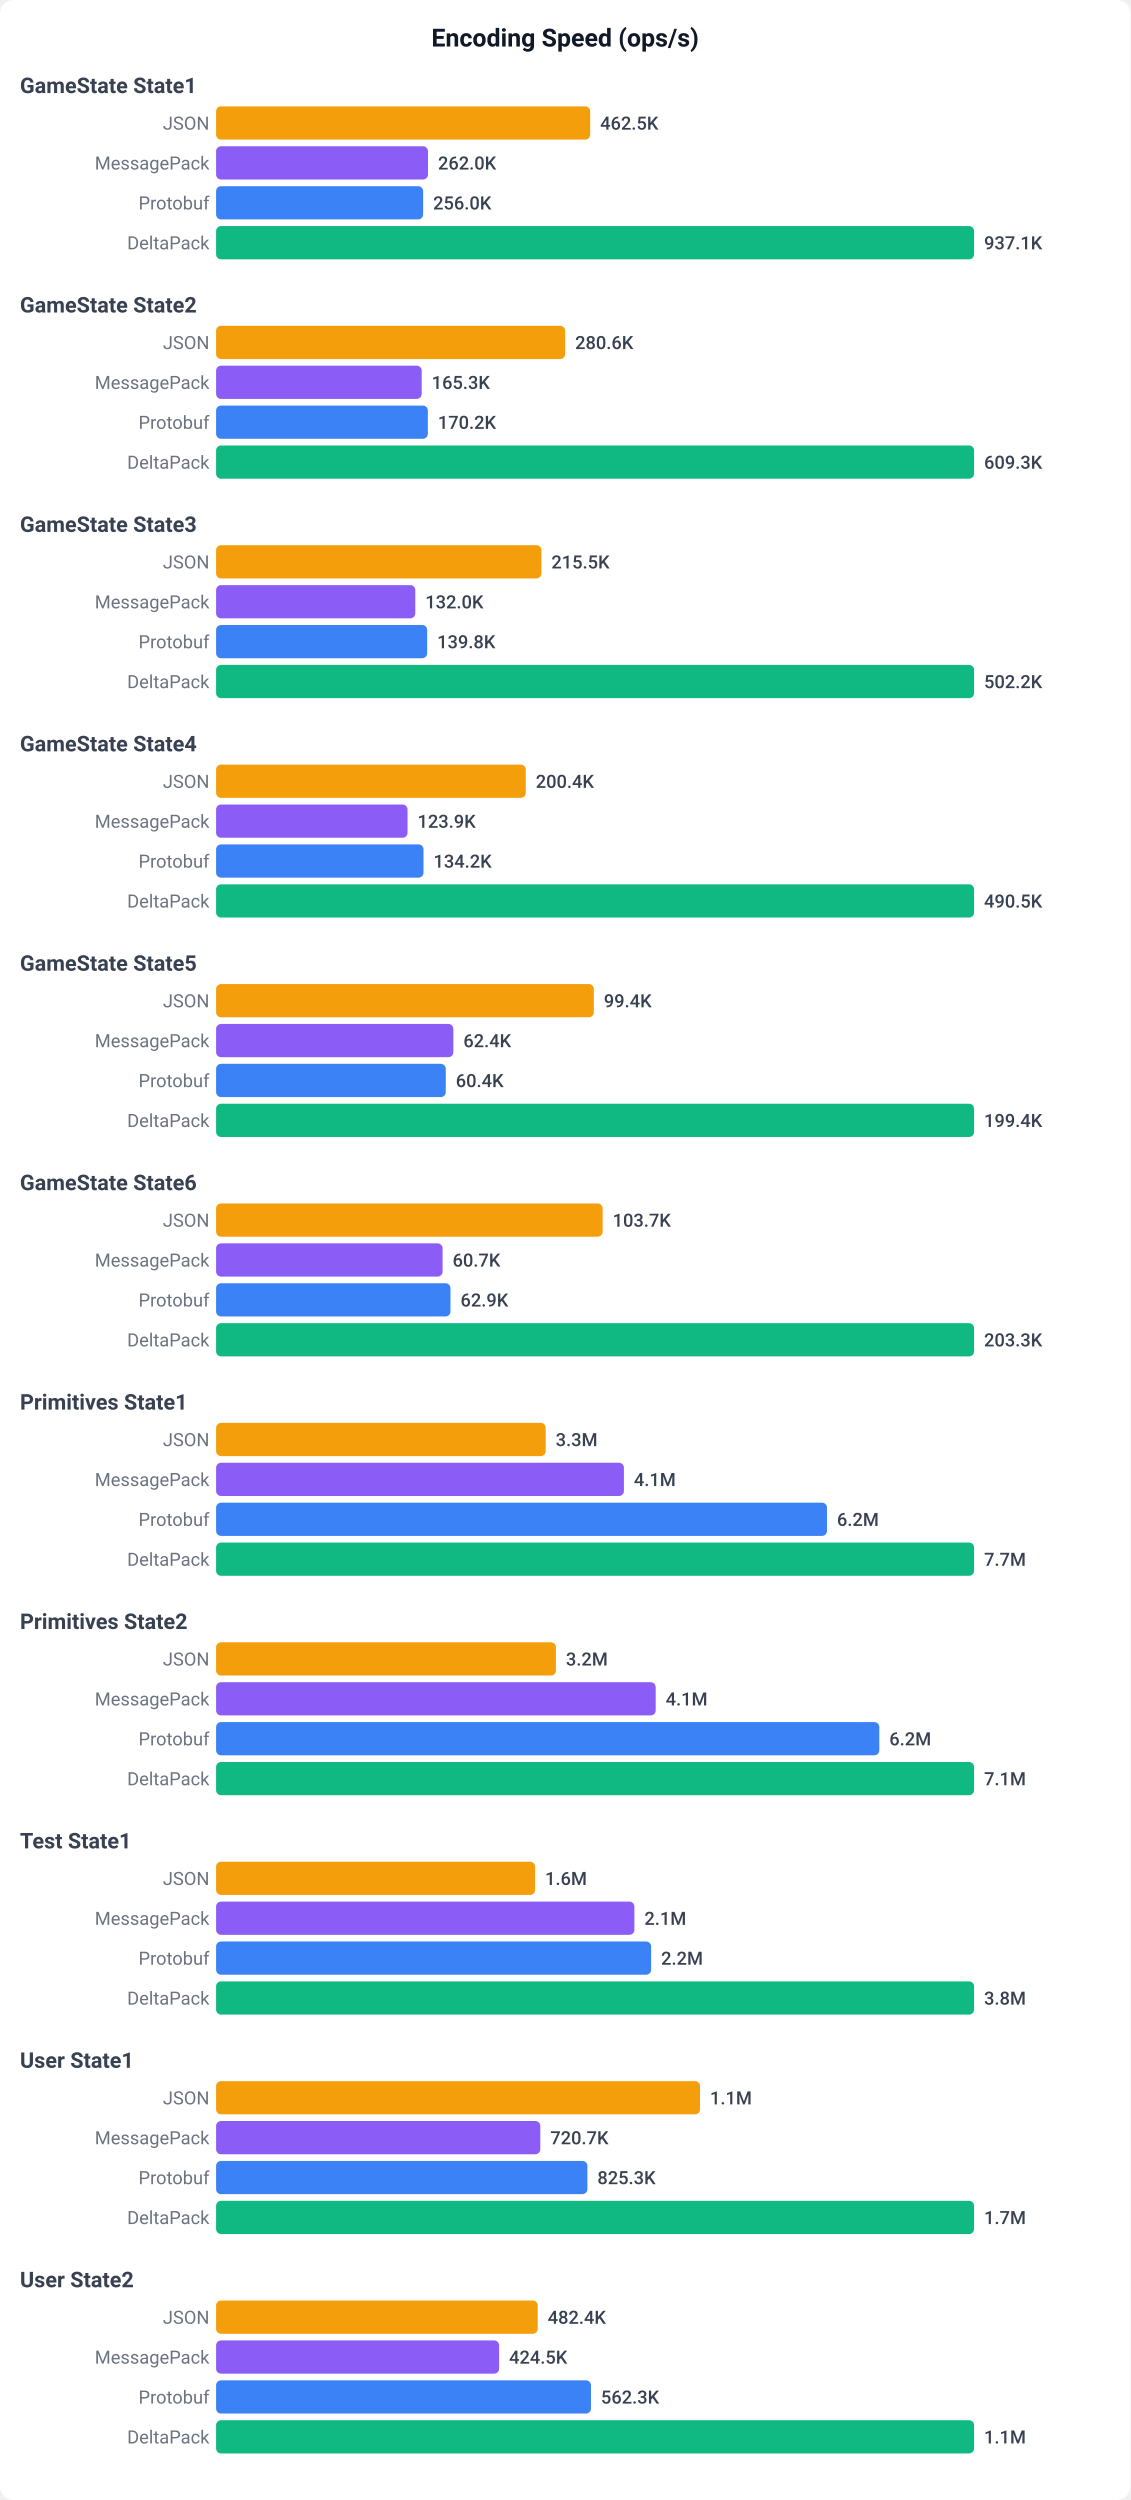
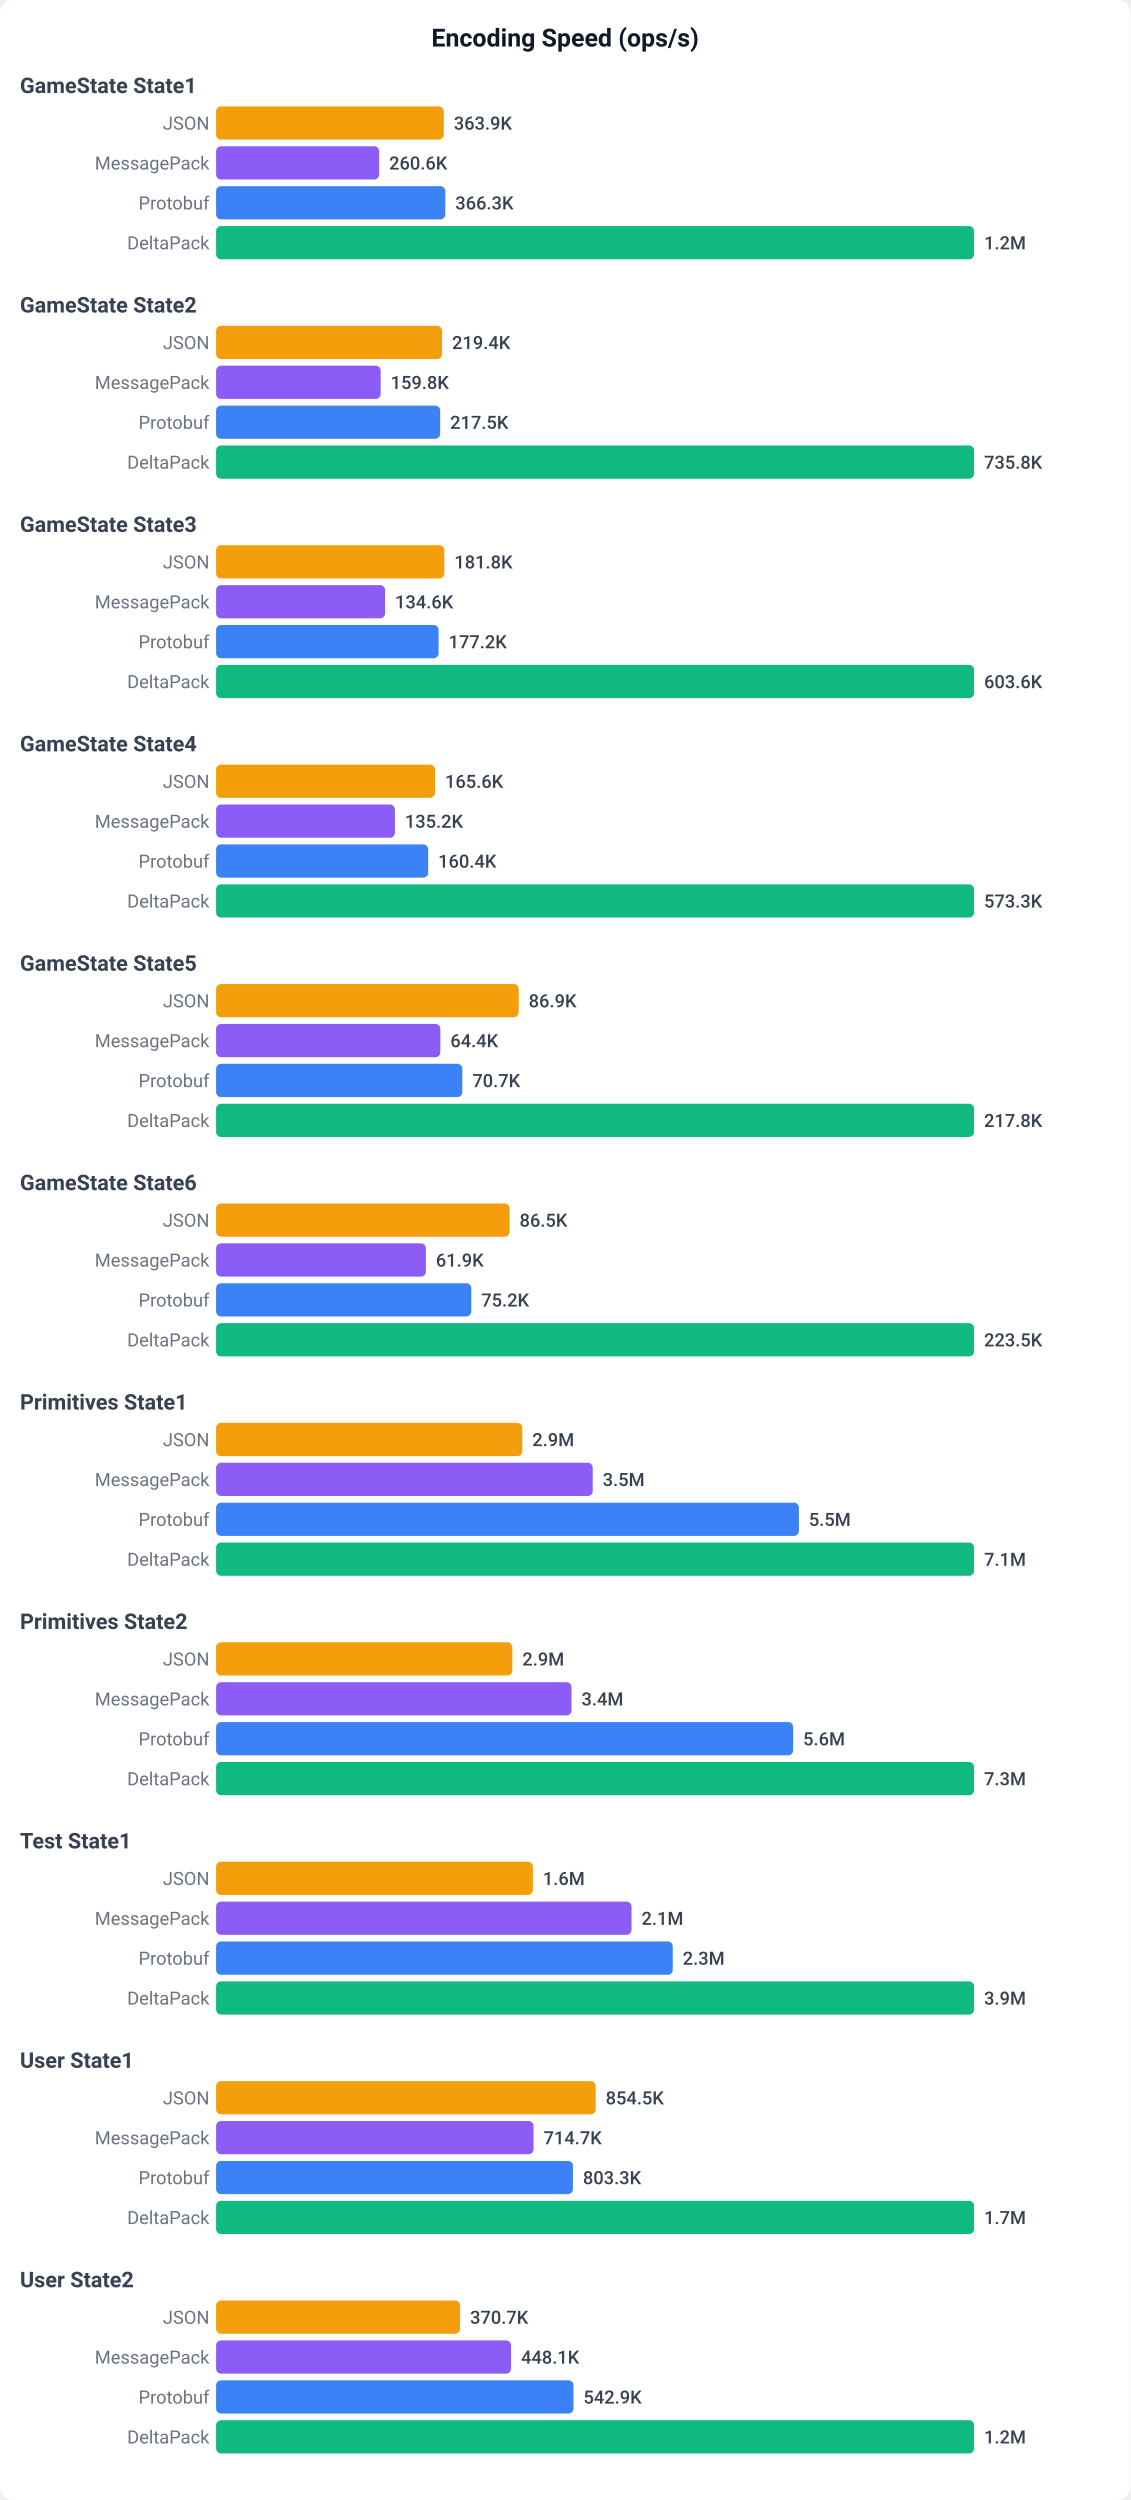
<svg xmlns="http://www.w3.org/2000/svg" width="680" height="1504" viewBox="0 0 680 1504">
  <style>
    text { font-family: -apple-system, BlinkMacSystemFont, "Segoe UI", Roboto, sans-serif; }
  </style>
  <rect width="680" height="1504" fill="white" rx="8" />
  <text x="340" y="28" text-anchor="middle" font-size="15" font-weight="bold" fill="#111827">Encoding Speed (ops/s)</text>
  <text x="12" y="56" font-size="13" font-weight="600" fill="#374151">GameState State1</text>
  <text x="126" y="78" text-anchor="end" font-size="11" fill="#6b7280">JSON</text>
-   <rect x="130" y="64" width="225.054" height="20" fill="#f59e0b" rx="3" />
-   <text x="361.054" y="78" font-size="11" fill="#374151" font-weight="500">462.5K</text>
+   <rect x="130" y="64" width="136.997" height="20" fill="#f59e0b" rx="3" />
+   <text x="272.997" y="78" font-size="11" fill="#374151" font-weight="500">363.9K</text>
  <text x="126" y="102" text-anchor="end" font-size="11" fill="#6b7280">MessagePack</text>
-   <rect x="130" y="88" width="127.487" height="20" fill="#8b5cf6" rx="3" />
-   <text x="263.487" y="102" font-size="11" fill="#374151" font-weight="500">262.0K</text>
+   <rect x="130" y="88" width="98.087" height="20" fill="#8b5cf6" rx="3" />
+   <text x="234.087" y="102" font-size="11" fill="#374151" font-weight="500">260.6K</text>
  <text x="126" y="126" text-anchor="end" font-size="11" fill="#6b7280">Protobuf</text>
-   <rect x="130" y="112" width="124.558" height="20" fill="#3b82f6" rx="3" />
-   <text x="260.558" y="126" font-size="11" fill="#374151" font-weight="500">256.0K</text>
+   <rect x="130" y="112" width="137.894" height="20" fill="#3b82f6" rx="3" />
+   <text x="273.894" y="126" font-size="11" fill="#374151" font-weight="500">366.3K</text>
  <text x="126" y="150" text-anchor="end" font-size="11" fill="#6b7280">DeltaPack</text>
  <rect x="130" y="136" width="456" height="20" fill="#10b981" rx="3" />
-   <text x="592" y="150" font-size="11" fill="#374151" font-weight="500">937.1K</text>
+   <text x="592" y="150" font-size="11" fill="#374151" font-weight="500">1.2M</text>
  <text x="12" y="188" font-size="13" font-weight="600" fill="#374151">GameState State2</text>
  <text x="126" y="210" text-anchor="end" font-size="11" fill="#6b7280">JSON</text>
-   <rect x="130" y="196" width="209.983" height="20" fill="#f59e0b" rx="3" />
-   <text x="345.983" y="210" font-size="11" fill="#374151" font-weight="500">280.6K</text>
+   <rect x="130" y="196" width="135.955" height="20" fill="#f59e0b" rx="3" />
+   <text x="271.955" y="210" font-size="11" fill="#374151" font-weight="500">219.4K</text>
  <text x="126" y="234" text-anchor="end" font-size="11" fill="#6b7280">MessagePack</text>
-   <rect x="130" y="220" width="123.7" height="20" fill="#8b5cf6" rx="3" />
-   <text x="259.7" y="234" font-size="11" fill="#374151" font-weight="500">165.3K</text>
+   <rect x="130" y="220" width="99.011" height="20" fill="#8b5cf6" rx="3" />
+   <text x="235.011" y="234" font-size="11" fill="#374151" font-weight="500">159.8K</text>
  <text x="126" y="258" text-anchor="end" font-size="11" fill="#6b7280">Protobuf</text>
-   <rect x="130" y="244" width="127.401" height="20" fill="#3b82f6" rx="3" />
-   <text x="263.401" y="258" font-size="11" fill="#374151" font-weight="500">170.2K</text>
+   <rect x="130" y="244" width="134.802" height="20" fill="#3b82f6" rx="3" />
+   <text x="270.802" y="258" font-size="11" fill="#374151" font-weight="500">217.5K</text>
  <text x="126" y="282" text-anchor="end" font-size="11" fill="#6b7280">DeltaPack</text>
  <rect x="130" y="268" width="456" height="20" fill="#10b981" rx="3" />
-   <text x="592" y="282" font-size="11" fill="#374151" font-weight="500">609.3K</text>
+   <text x="592" y="282" font-size="11" fill="#374151" font-weight="500">735.8K</text>
  <text x="12" y="320" font-size="13" font-weight="600" fill="#374151">GameState State3</text>
  <text x="126" y="342" text-anchor="end" font-size="11" fill="#6b7280">JSON</text>
-   <rect x="130" y="328" width="195.7" height="20" fill="#f59e0b" rx="3" />
-   <text x="331.7" y="342" font-size="11" fill="#374151" font-weight="500">215.5K</text>
+   <rect x="130" y="328" width="137.329" height="20" fill="#f59e0b" rx="3" />
+   <text x="273.329" y="342" font-size="11" fill="#374151" font-weight="500">181.8K</text>
  <text x="126" y="366" text-anchor="end" font-size="11" fill="#6b7280">MessagePack</text>
-   <rect x="130" y="352" width="119.836" height="20" fill="#8b5cf6" rx="3" />
-   <text x="255.836" y="366" font-size="11" fill="#374151" font-weight="500">132.0K</text>
+   <rect x="130" y="352" width="101.666" height="20" fill="#8b5cf6" rx="3" />
+   <text x="237.666" y="366" font-size="11" fill="#374151" font-weight="500">134.6K</text>
  <text x="126" y="390" text-anchor="end" font-size="11" fill="#6b7280">Protobuf</text>
-   <rect x="130" y="376" width="126.983" height="20" fill="#3b82f6" rx="3" />
-   <text x="262.983" y="390" font-size="11" fill="#374151" font-weight="500">139.8K</text>
+   <rect x="130" y="376" width="133.857" height="20" fill="#3b82f6" rx="3" />
+   <text x="269.857" y="390" font-size="11" fill="#374151" font-weight="500">177.2K</text>
  <text x="126" y="414" text-anchor="end" font-size="11" fill="#6b7280">DeltaPack</text>
  <rect x="130" y="400" width="456" height="20" fill="#10b981" rx="3" />
-   <text x="592" y="414" font-size="11" fill="#374151" font-weight="500">502.2K</text>
+   <text x="592" y="414" font-size="11" fill="#374151" font-weight="500">603.6K</text>
  <text x="12" y="452" font-size="13" font-weight="600" fill="#374151">GameState State4</text>
  <text x="126" y="474" text-anchor="end" font-size="11" fill="#6b7280">JSON</text>
-   <rect x="130" y="460" width="186.3" height="20" fill="#f59e0b" rx="3" />
-   <text x="322.3" y="474" font-size="11" fill="#374151" font-weight="500">200.4K</text>
+   <rect x="130" y="460" width="131.719" height="20" fill="#f59e0b" rx="3" />
+   <text x="267.719" y="474" font-size="11" fill="#374151" font-weight="500">165.6K</text>
  <text x="126" y="498" text-anchor="end" font-size="11" fill="#6b7280">MessagePack</text>
-   <rect x="130" y="484" width="115.173" height="20" fill="#8b5cf6" rx="3" />
-   <text x="251.173" y="498" font-size="11" fill="#374151" font-weight="500">123.9K</text>
+   <rect x="130" y="484" width="107.571" height="20" fill="#8b5cf6" rx="3" />
+   <text x="243.571" y="498" font-size="11" fill="#374151" font-weight="500">135.2K</text>
  <text x="126" y="522" text-anchor="end" font-size="11" fill="#6b7280">Protobuf</text>
-   <rect x="130" y="508" width="124.787" height="20" fill="#3b82f6" rx="3" />
-   <text x="260.787" y="522" font-size="11" fill="#374151" font-weight="500">134.2K</text>
+   <rect x="130" y="508" width="127.595" height="20" fill="#3b82f6" rx="3" />
+   <text x="263.595" y="522" font-size="11" fill="#374151" font-weight="500">160.4K</text>
  <text x="126" y="546" text-anchor="end" font-size="11" fill="#6b7280">DeltaPack</text>
  <rect x="130" y="532" width="456" height="20" fill="#10b981" rx="3" />
-   <text x="592" y="546" font-size="11" fill="#374151" font-weight="500">490.5K</text>
+   <text x="592" y="546" font-size="11" fill="#374151" font-weight="500">573.3K</text>
  <text x="12" y="584" font-size="13" font-weight="600" fill="#374151">GameState State5</text>
  <text x="126" y="606" text-anchor="end" font-size="11" fill="#6b7280">JSON</text>
-   <rect x="130" y="592" width="227.25" height="20" fill="#f59e0b" rx="3" />
-   <text x="363.25" y="606" font-size="11" fill="#374151" font-weight="500">99.4K</text>
+   <rect x="130" y="592" width="182.039" height="20" fill="#f59e0b" rx="3" />
+   <text x="318.039" y="606" font-size="11" fill="#374151" font-weight="500">86.9K</text>
  <text x="126" y="630" text-anchor="end" font-size="11" fill="#6b7280">MessagePack</text>
-   <rect x="130" y="616" width="142.733" height="20" fill="#8b5cf6" rx="3" />
-   <text x="278.733" y="630" font-size="11" fill="#374151" font-weight="500">62.4K</text>
+   <rect x="130" y="616" width="134.913" height="20" fill="#8b5cf6" rx="3" />
+   <text x="270.913" y="630" font-size="11" fill="#374151" font-weight="500">64.4K</text>
  <text x="126" y="654" text-anchor="end" font-size="11" fill="#6b7280">Protobuf</text>
-   <rect x="130" y="640" width="138.173" height="20" fill="#3b82f6" rx="3" />
-   <text x="274.173" y="654" font-size="11" fill="#374151" font-weight="500">60.4K</text>
+   <rect x="130" y="640" width="148.156" height="20" fill="#3b82f6" rx="3" />
+   <text x="284.156" y="654" font-size="11" fill="#374151" font-weight="500">70.7K</text>
  <text x="126" y="678" text-anchor="end" font-size="11" fill="#6b7280">DeltaPack</text>
  <rect x="130" y="664" width="456" height="20" fill="#10b981" rx="3" />
-   <text x="592" y="678" font-size="11" fill="#374151" font-weight="500">199.4K</text>
+   <text x="592" y="678" font-size="11" fill="#374151" font-weight="500">217.8K</text>
  <text x="12" y="716" font-size="13" font-weight="600" fill="#374151">GameState State6</text>
  <text x="126" y="738" text-anchor="end" font-size="11" fill="#6b7280">JSON</text>
-   <rect x="130" y="724" width="232.558" height="20" fill="#f59e0b" rx="3" />
-   <text x="368.558" y="738" font-size="11" fill="#374151" font-weight="500">103.7K</text>
+   <rect x="130" y="724" width="176.56" height="20" fill="#f59e0b" rx="3" />
+   <text x="312.56" y="738" font-size="11" fill="#374151" font-weight="500">86.5K</text>
  <text x="126" y="762" text-anchor="end" font-size="11" fill="#6b7280">MessagePack</text>
-   <rect x="130" y="748" width="136.258" height="20" fill="#8b5cf6" rx="3" />
-   <text x="272.258" y="762" font-size="11" fill="#374151" font-weight="500">60.7K</text>
+   <rect x="130" y="748" width="126.216" height="20" fill="#8b5cf6" rx="3" />
+   <text x="262.216" y="762" font-size="11" fill="#374151" font-weight="500">61.9K</text>
  <text x="126" y="786" text-anchor="end" font-size="11" fill="#6b7280">Protobuf</text>
-   <rect x="130" y="772" width="141.019" height="20" fill="#3b82f6" rx="3" />
-   <text x="277.019" y="786" font-size="11" fill="#374151" font-weight="500">62.9K</text>
+   <rect x="130" y="772" width="153.531" height="20" fill="#3b82f6" rx="3" />
+   <text x="289.531" y="786" font-size="11" fill="#374151" font-weight="500">75.2K</text>
  <text x="126" y="810" text-anchor="end" font-size="11" fill="#6b7280">DeltaPack</text>
  <rect x="130" y="796" width="456" height="20" fill="#10b981" rx="3" />
-   <text x="592" y="810" font-size="11" fill="#374151" font-weight="500">203.3K</text>
+   <text x="592" y="810" font-size="11" fill="#374151" font-weight="500">223.5K</text>
  <text x="12" y="848" font-size="13" font-weight="600" fill="#374151">Primitives State1</text>
  <text x="126" y="870" text-anchor="end" font-size="11" fill="#6b7280">JSON</text>
-   <rect x="130" y="856" width="198.284" height="20" fill="#f59e0b" rx="3" />
-   <text x="334.284" y="870" font-size="11" fill="#374151" font-weight="500">3.3M</text>
+   <rect x="130" y="856" width="184.211" height="20" fill="#f59e0b" rx="3" />
+   <text x="320.211" y="870" font-size="11" fill="#374151" font-weight="500">2.9M</text>
  <text x="126" y="894" text-anchor="end" font-size="11" fill="#6b7280">MessagePack</text>
-   <rect x="130" y="880" width="245.34" height="20" fill="#8b5cf6" rx="3" />
-   <text x="381.34" y="894" font-size="11" fill="#374151" font-weight="500">4.1M</text>
+   <rect x="130" y="880" width="226.583" height="20" fill="#8b5cf6" rx="3" />
+   <text x="362.583" y="894" font-size="11" fill="#374151" font-weight="500">3.5M</text>
  <text x="126" y="918" text-anchor="end" font-size="11" fill="#6b7280">Protobuf</text>
-   <rect x="130" y="904" width="367.51" height="20" fill="#3b82f6" rx="3" />
-   <text x="503.51" y="918" font-size="11" fill="#374151" font-weight="500">6.2M</text>
+   <rect x="130" y="904" width="350.609" height="20" fill="#3b82f6" rx="3" />
+   <text x="486.609" y="918" font-size="11" fill="#374151" font-weight="500">5.5M</text>
  <text x="126" y="942" text-anchor="end" font-size="11" fill="#6b7280">DeltaPack</text>
  <rect x="130" y="928" width="456" height="20" fill="#10b981" rx="3" />
-   <text x="592" y="942" font-size="11" fill="#374151" font-weight="500">7.7M</text>
+   <text x="592" y="942" font-size="11" fill="#374151" font-weight="500">7.1M</text>
  <text x="12" y="980" font-size="13" font-weight="600" fill="#374151">Primitives State2</text>
  <text x="126" y="1002" text-anchor="end" font-size="11" fill="#6b7280">JSON</text>
-   <rect x="130" y="988" width="204.454" height="20" fill="#f59e0b" rx="3" />
-   <text x="340.454" y="1002" font-size="11" fill="#374151" font-weight="500">3.2M</text>
+   <rect x="130" y="988" width="178.217" height="20" fill="#f59e0b" rx="3" />
+   <text x="314.217" y="1002" font-size="11" fill="#374151" font-weight="500">2.9M</text>
  <text x="126" y="1026" text-anchor="end" font-size="11" fill="#6b7280">MessagePack</text>
-   <rect x="130" y="1012" width="264.464" height="20" fill="#8b5cf6" rx="3" />
-   <text x="400.464" y="1026" font-size="11" fill="#374151" font-weight="500">4.1M</text>
+   <rect x="130" y="1012" width="213.82" height="20" fill="#8b5cf6" rx="3" />
+   <text x="349.82" y="1026" font-size="11" fill="#374151" font-weight="500">3.4M</text>
  <text x="126" y="1050" text-anchor="end" font-size="11" fill="#6b7280">Protobuf</text>
-   <rect x="130" y="1036" width="398.994" height="20" fill="#3b82f6" rx="3" />
-   <text x="534.994" y="1050" font-size="11" fill="#374151" font-weight="500">6.2M</text>
+   <rect x="130" y="1036" width="347.157" height="20" fill="#3b82f6" rx="3" />
+   <text x="483.157" y="1050" font-size="11" fill="#374151" font-weight="500">5.6M</text>
  <text x="126" y="1074" text-anchor="end" font-size="11" fill="#6b7280">DeltaPack</text>
  <rect x="130" y="1060" width="456" height="20" fill="#10b981" rx="3" />
-   <text x="592" y="1074" font-size="11" fill="#374151" font-weight="500">7.1M</text>
+   <text x="592" y="1074" font-size="11" fill="#374151" font-weight="500">7.3M</text>
  <text x="12" y="1112" font-size="13" font-weight="600" fill="#374151">Test State1</text>
  <text x="126" y="1134" text-anchor="end" font-size="11" fill="#6b7280">JSON</text>
-   <rect x="130" y="1120" width="191.901" height="20" fill="#f59e0b" rx="3" />
-   <text x="327.901" y="1134" font-size="11" fill="#374151" font-weight="500">1.6M</text>
+   <rect x="130" y="1120" width="190.58" height="20" fill="#f59e0b" rx="3" />
+   <text x="326.58" y="1134" font-size="11" fill="#374151" font-weight="500">1.6M</text>
  <text x="126" y="1158" text-anchor="end" font-size="11" fill="#6b7280">MessagePack</text>
-   <rect x="130" y="1144" width="251.651" height="20" fill="#8b5cf6" rx="3" />
-   <text x="387.651" y="1158" font-size="11" fill="#374151" font-weight="500">2.1M</text>
+   <rect x="130" y="1144" width="249.931" height="20" fill="#8b5cf6" rx="3" />
+   <text x="385.931" y="1158" font-size="11" fill="#374151" font-weight="500">2.1M</text>
  <text x="126" y="1182" text-anchor="end" font-size="11" fill="#6b7280">Protobuf</text>
-   <rect x="130" y="1168" width="261.714" height="20" fill="#3b82f6" rx="3" />
-   <text x="397.714" y="1182" font-size="11" fill="#374151" font-weight="500">2.2M</text>
+   <rect x="130" y="1168" width="274.733" height="20" fill="#3b82f6" rx="3" />
+   <text x="410.733" y="1182" font-size="11" fill="#374151" font-weight="500">2.3M</text>
  <text x="126" y="1206" text-anchor="end" font-size="11" fill="#6b7280">DeltaPack</text>
  <rect x="130" y="1192" width="456" height="20" fill="#10b981" rx="3" />
-   <text x="592" y="1206" font-size="11" fill="#374151" font-weight="500">3.8M</text>
+   <text x="592" y="1206" font-size="11" fill="#374151" font-weight="500">3.9M</text>
  <text x="12" y="1244" font-size="13" font-weight="600" fill="#374151">User State1</text>
  <text x="126" y="1266" text-anchor="end" font-size="11" fill="#6b7280">JSON</text>
-   <rect x="130" y="1252" width="291.135" height="20" fill="#f59e0b" rx="3" />
-   <text x="427.135" y="1266" font-size="11" fill="#374151" font-weight="500">1.1M</text>
+   <rect x="130" y="1252" width="228.351" height="20" fill="#f59e0b" rx="3" />
+   <text x="364.351" y="1266" font-size="11" fill="#374151" font-weight="500">854.5K</text>
  <text x="126" y="1290" text-anchor="end" font-size="11" fill="#6b7280">MessagePack</text>
-   <rect x="130" y="1276" width="195.052" height="20" fill="#8b5cf6" rx="3" />
-   <text x="331.052" y="1290" font-size="11" fill="#374151" font-weight="500">720.7K</text>
+   <rect x="130" y="1276" width="190.996" height="20" fill="#8b5cf6" rx="3" />
+   <text x="326.996" y="1290" font-size="11" fill="#374151" font-weight="500">714.7K</text>
  <text x="126" y="1314" text-anchor="end" font-size="11" fill="#6b7280">Protobuf</text>
-   <rect x="130" y="1300" width="223.376" height="20" fill="#3b82f6" rx="3" />
-   <text x="359.376" y="1314" font-size="11" fill="#374151" font-weight="500">825.3K</text>
+   <rect x="130" y="1300" width="214.679" height="20" fill="#3b82f6" rx="3" />
+   <text x="350.679" y="1314" font-size="11" fill="#374151" font-weight="500">803.3K</text>
  <text x="126" y="1338" text-anchor="end" font-size="11" fill="#6b7280">DeltaPack</text>
  <rect x="130" y="1324" width="456" height="20" fill="#10b981" rx="3" />
  <text x="592" y="1338" font-size="11" fill="#374151" font-weight="500">1.7M</text>
  <text x="12" y="1376" font-size="13" font-weight="600" fill="#374151">User State2</text>
  <text x="126" y="1398" text-anchor="end" font-size="11" fill="#6b7280">JSON</text>
-   <rect x="130" y="1384" width="193.489" height="20" fill="#f59e0b" rx="3" />
-   <text x="329.489" y="1398" font-size="11" fill="#374151" font-weight="500">482.4K</text>
+   <rect x="130" y="1384" width="146.791" height="20" fill="#f59e0b" rx="3" />
+   <text x="282.791" y="1398" font-size="11" fill="#374151" font-weight="500">370.7K</text>
  <text x="126" y="1422" text-anchor="end" font-size="11" fill="#6b7280">MessagePack</text>
-   <rect x="130" y="1408" width="170.269" height="20" fill="#8b5cf6" rx="3" />
-   <text x="306.269" y="1422" font-size="11" fill="#374151" font-weight="500">424.5K</text>
+   <rect x="130" y="1408" width="177.452" height="20" fill="#8b5cf6" rx="3" />
+   <text x="313.452" y="1422" font-size="11" fill="#374151" font-weight="500">448.1K</text>
  <text x="126" y="1446" text-anchor="end" font-size="11" fill="#6b7280">Protobuf</text>
-   <rect x="130" y="1432" width="225.527" height="20" fill="#3b82f6" rx="3" />
-   <text x="361.527" y="1446" font-size="11" fill="#374151" font-weight="500">562.3K</text>
+   <rect x="130" y="1432" width="215.013" height="20" fill="#3b82f6" rx="3" />
+   <text x="351.013" y="1446" font-size="11" fill="#374151" font-weight="500">542.9K</text>
  <text x="126" y="1470" text-anchor="end" font-size="11" fill="#6b7280">DeltaPack</text>
  <rect x="130" y="1456" width="456" height="20" fill="#10b981" rx="3" />
-   <text x="592" y="1470" font-size="11" fill="#374151" font-weight="500">1.1M</text>
+   <text x="592" y="1470" font-size="11" fill="#374151" font-weight="500">1.2M</text>
</svg>
